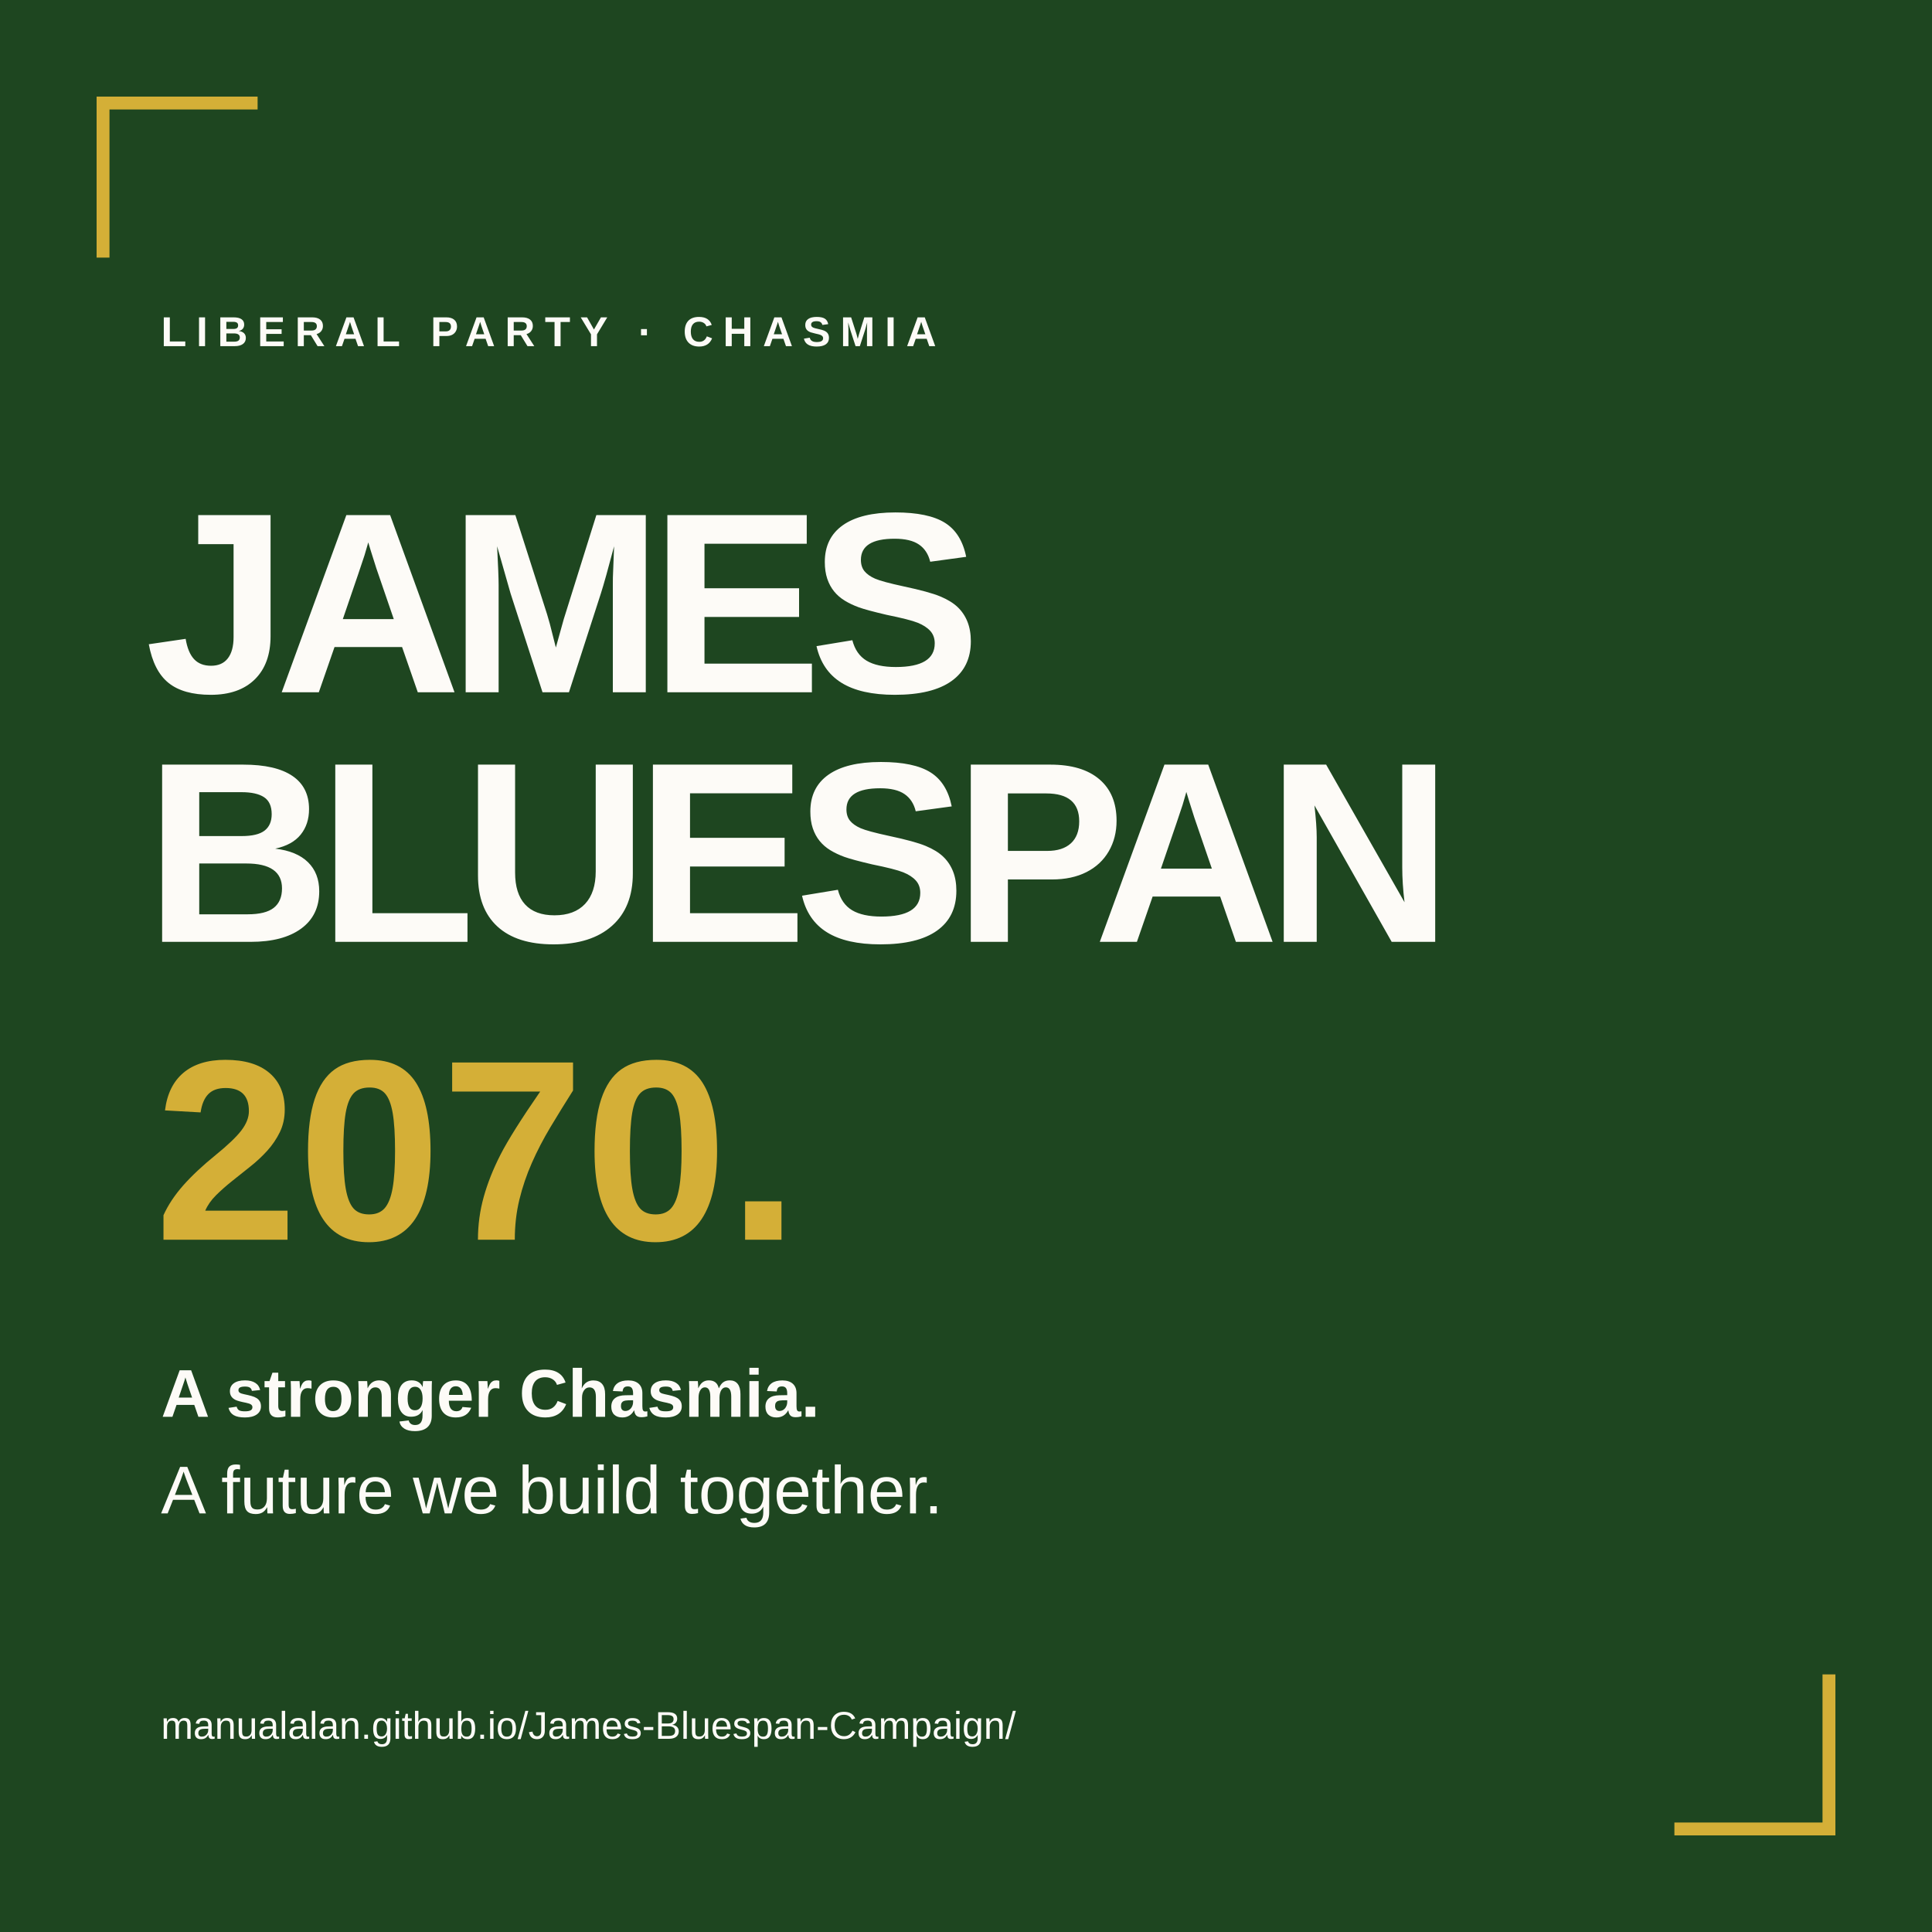
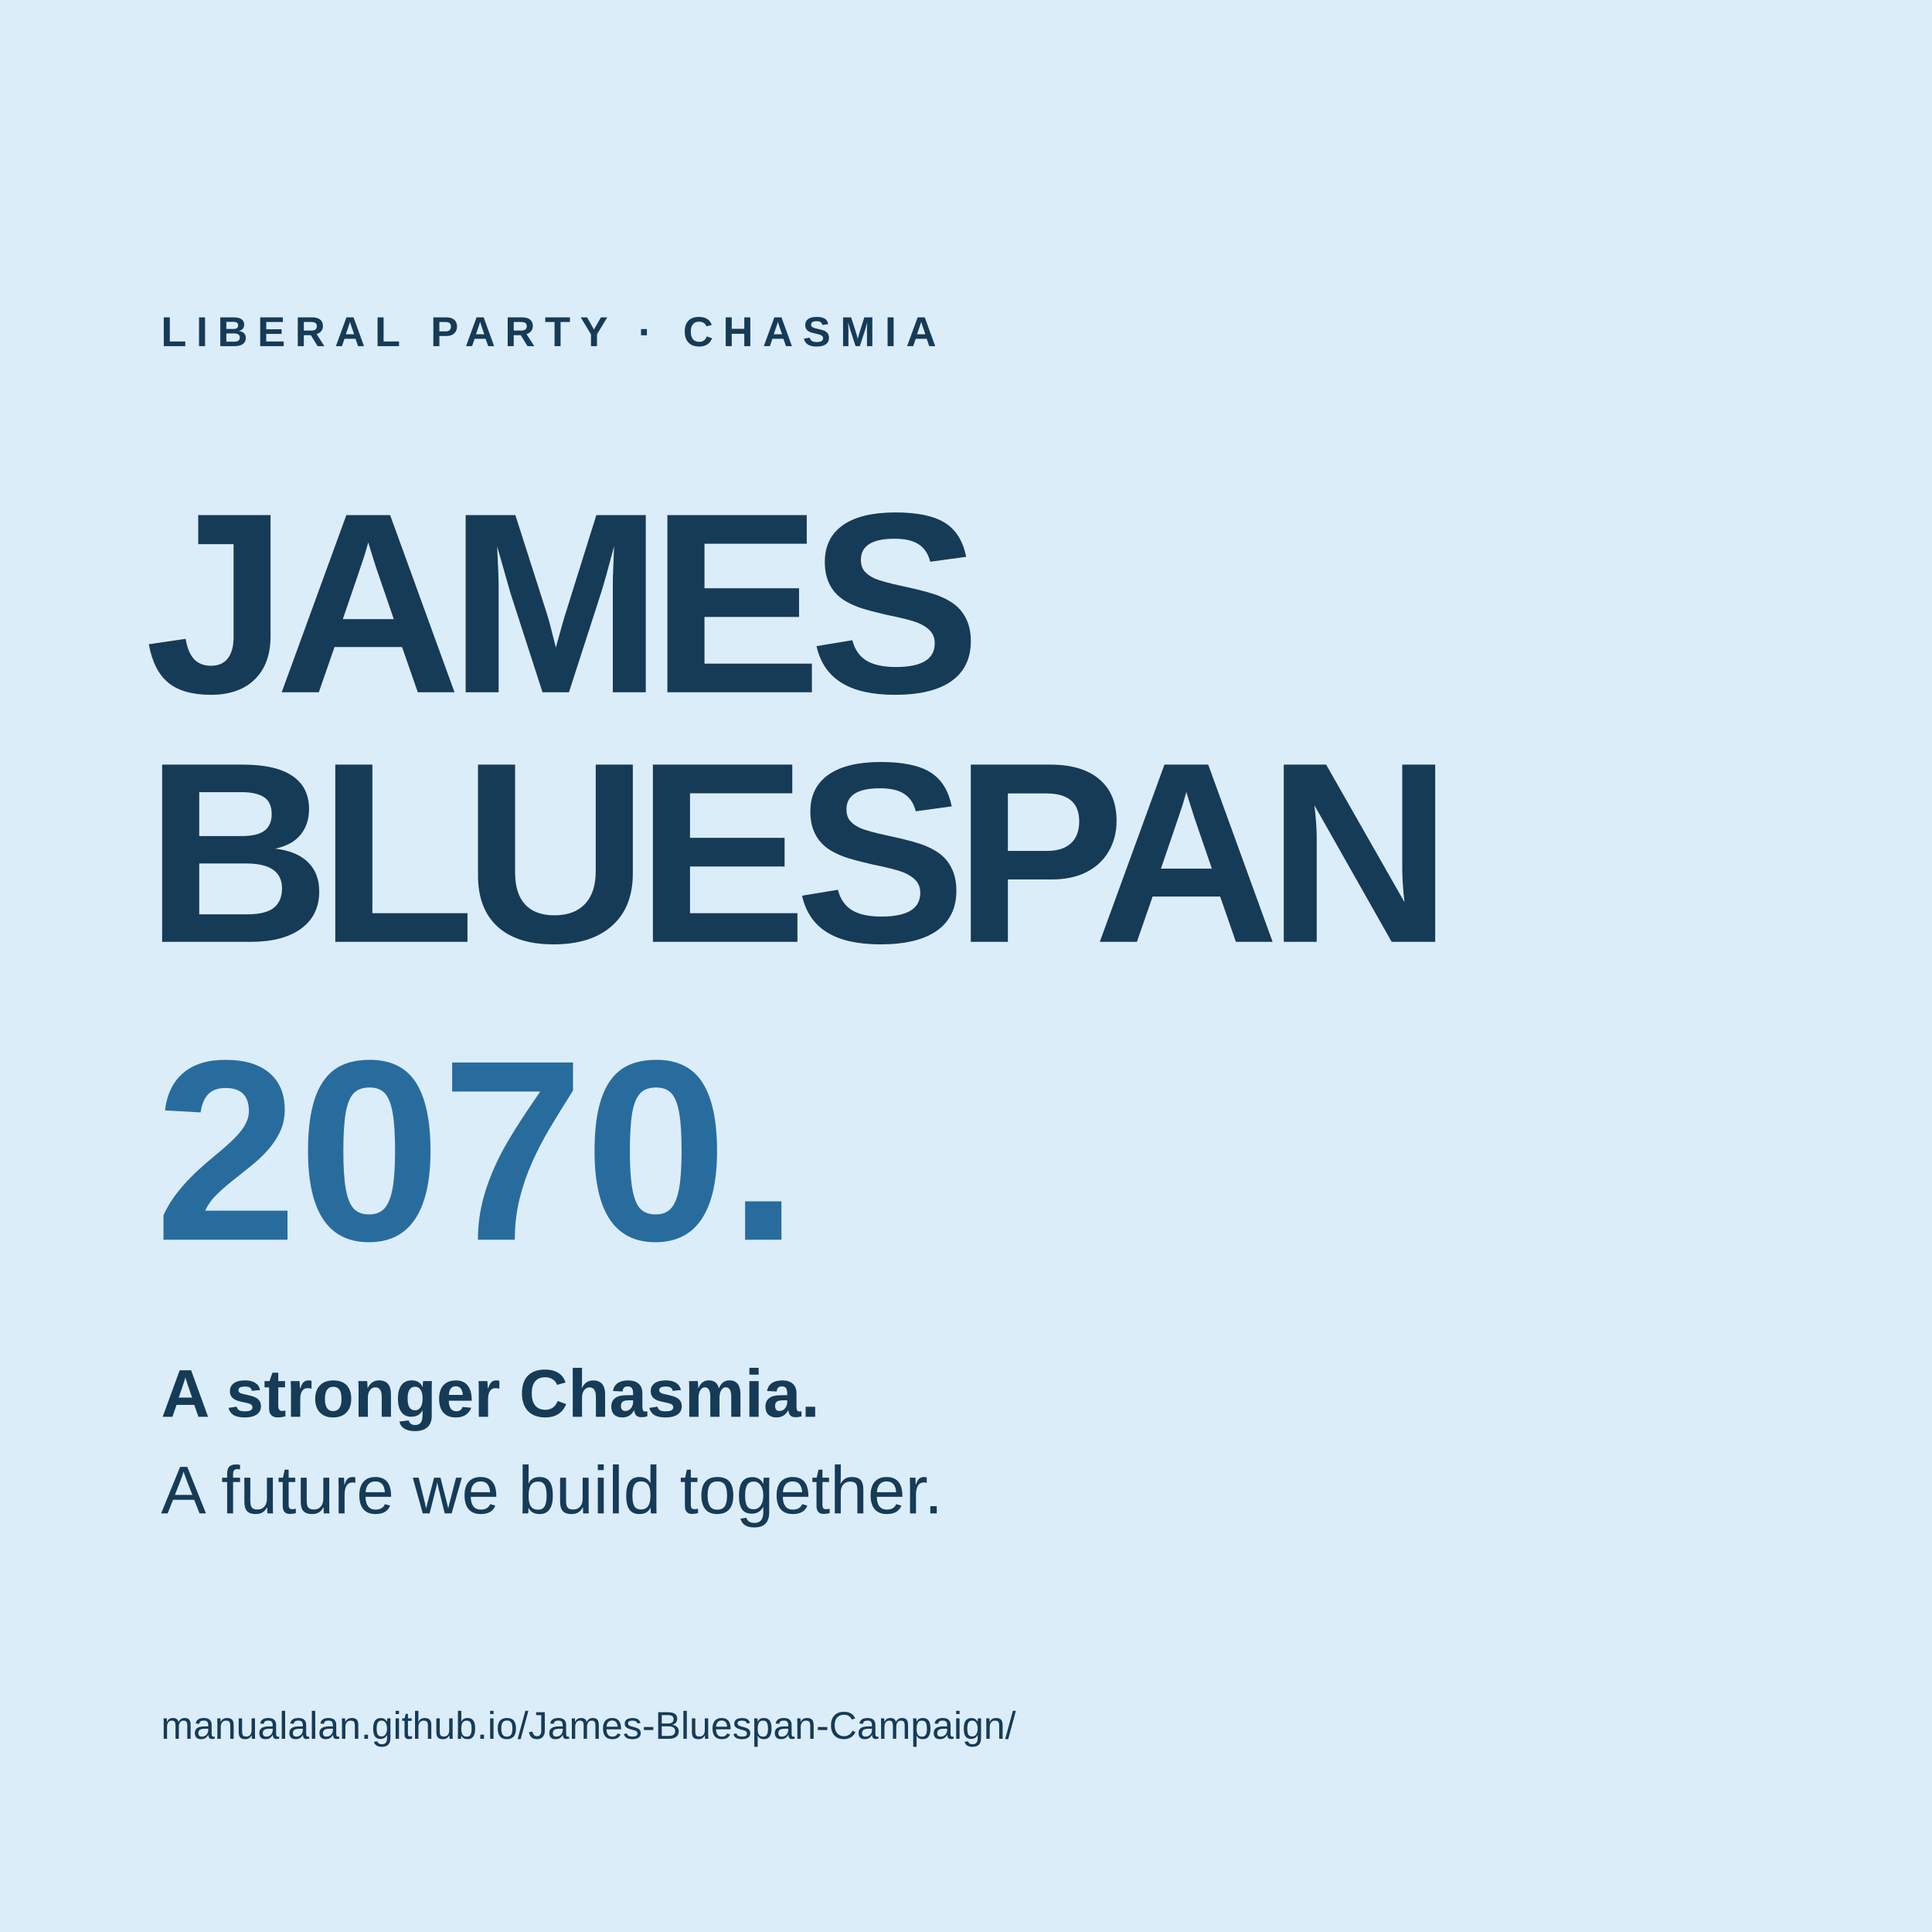
<svg xmlns="http://www.w3.org/2000/svg" width="1200" height="1200" viewBox="0 0 1200 1200" role="img" aria-labelledby="title desc">
-   <rect width="1200" height="1200" fill="#1e4620" />
-   <path d="M64 160V64h96M1040 1136h96v-96" fill="none" stroke="#d4af37" stroke-width="8" />
-   <g fill="#fdfbf7" font-family="Arial, Helvetica, sans-serif">
+   <rect width="1200" height="1200" fill="#dcedfa" />
+   <g fill="#163b57" font-family="Arial, Helvetica, sans-serif">
    <text x="100" y="215" font-size="26" letter-spacing="6" font-weight="700">LIBERAL PARTY · CHASMIA</text>
    <text x="90" y="430" font-size="160" font-weight="900" letter-spacing="-8">JAMES</text>
    <text x="90" y="585" font-size="160" font-weight="900" letter-spacing="-8">BLUESPAN</text>
-     <text x="96" y="770" font-size="160" fill="#d4af37" font-weight="900">2070.</text>
+     <text x="96" y="770" font-size="160" fill="#286c9e" font-weight="900">2070.</text>
    <text x="100" y="880" font-size="42" font-weight="700">A stronger Chasmia.</text>
    <text x="100" y="940" font-size="42">A future we build together.</text>
    <text x="100" y="1080" font-size="24">manualalan.github.io/James-Bluespan-Campaign/</text>
  </g>
</svg>
